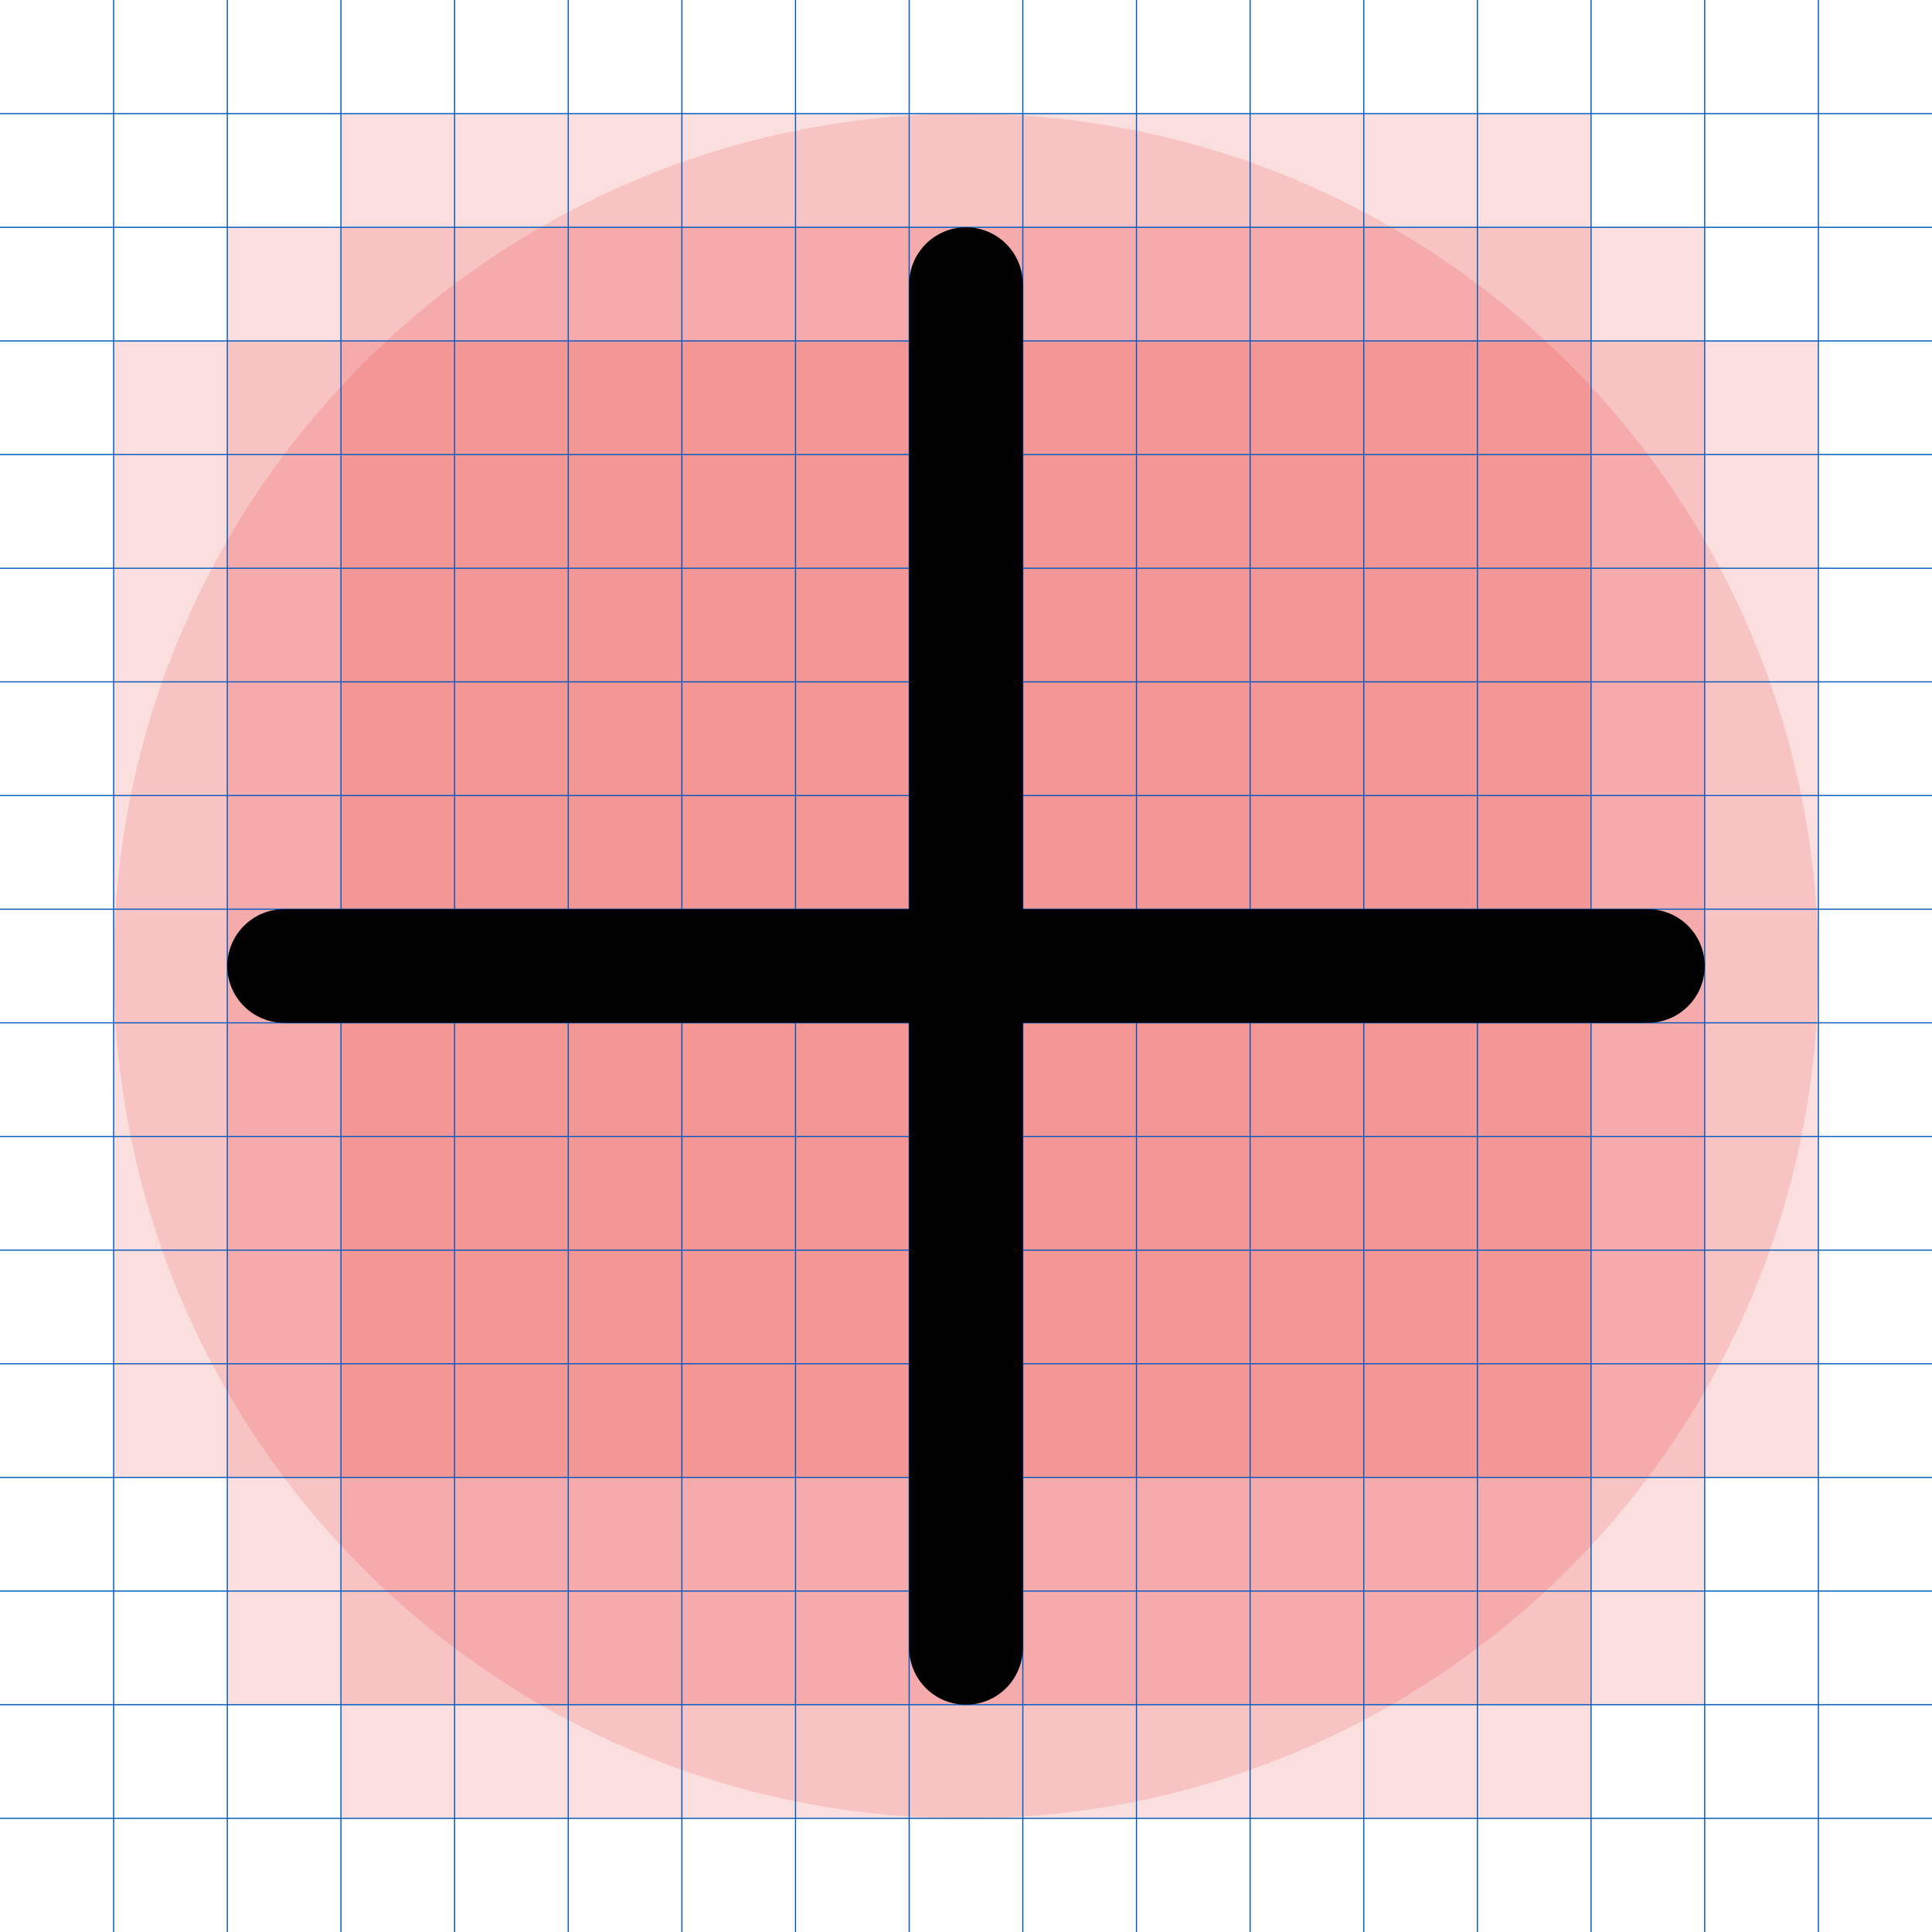
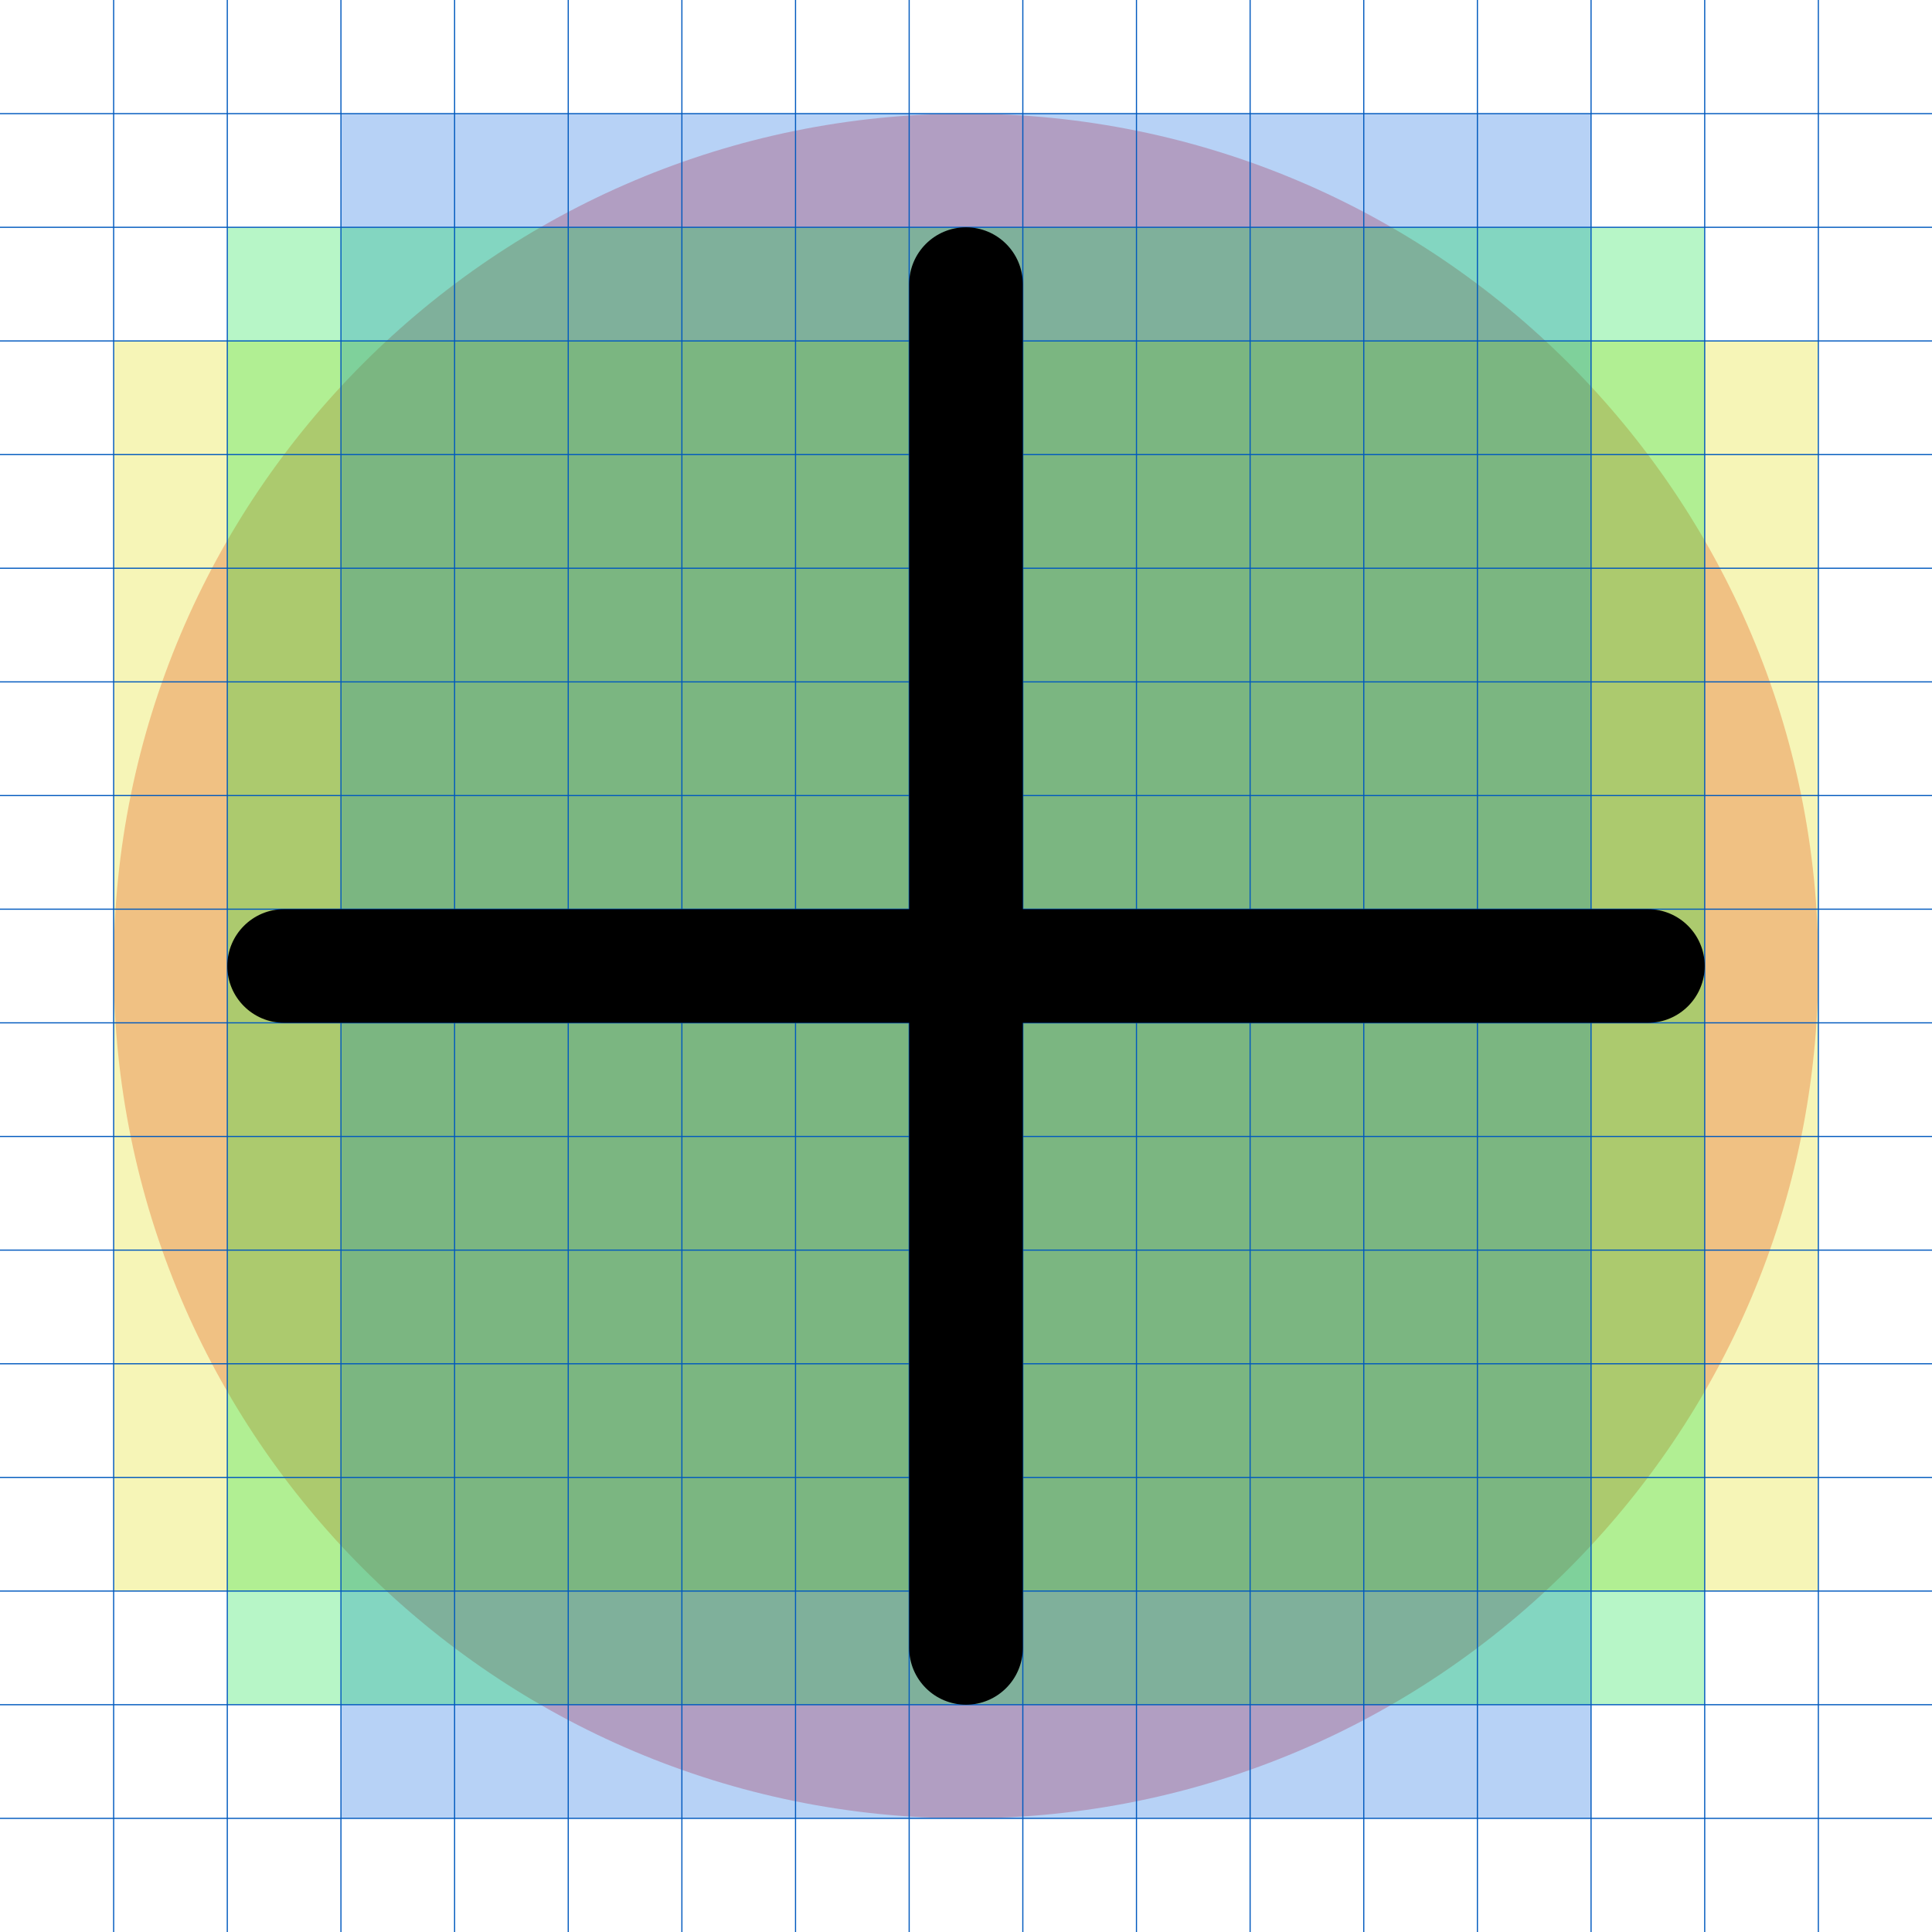
<svg xmlns="http://www.w3.org/2000/svg" width="17" height="17" viewBox="0 0 17 17" version="1.1" id="svg5">
  <defs id="defs2" />
-   <g id="layer1" transform="translate(-107.7378,-120.0615)">
-     <rect style="opacity:0.561;fill:#e10000;fill-opacity:0.225;stroke-width:0.152px;-inkscape-stroke:none;stop-color:#000000" id="rect858-3" width="15" height="10" x="108.738" y="123.062" />
-     <rect style="opacity:0.561;fill:#e10000;fill-opacity:0.225;stroke-width:0.159px;-inkscape-stroke:none;stop-color:#000000" id="rect858-3-6" width="15" height="11" x="121.062" y="-121.738" transform="rotate(90)" />
-     <rect style="opacity:0.561;fill:#e10000;fill-opacity:0.225;stroke-width:0.161px;-inkscape-stroke:none;stop-color:#000000" id="rect858-3-6-3" width="13" height="13" x="122.062" y="-122.738" transform="rotate(90)" />
-     <circle style="opacity:0.561;fill:#e10000;fill-opacity:0.225;stroke-width:0.388px;-inkscape-stroke:none;stop-color:#000000" id="path1308" cx="116.238" cy="128.562" r="7.5" />
-   </g>
+   <circle style="opacity:0.561;fill:#e10000;fill-opacity:0.5;stroke-width:0.388px;-inkscape-stroke:none;stop-color:#000000" id="path1308" cx="8.5" cy="8.5" r="7.5" />
+   <rect style="opacity:0.561;fill:#e1dc00;fill-opacity:0.5;stroke-width:0.159px;-inkscape-stroke:none;stop-color:#000000" id="rect858-3" width="15" height="11" x="1" y="3" />
+   <rect style="opacity:0.561;fill:#0063e1;fill-opacity:0.5;stroke-width:0.159px;-inkscape-stroke:none;stop-color:#000000" id="rect858-3-6" width="15" height="11" x="1" y="-14" transform="rotate(90)" />
+   <rect style="opacity:0.561;fill:#00e139;fill-opacity:0.5;stroke-width:0.161px;-inkscape-stroke:none;stop-color:#000000" id="rect858-3-6-3" width="13" height="13" x="2" y="-15" transform="rotate(90)" />
  <path style="fill:none;stroke:#0059be;stroke-width:0.01;stroke-linecap:butt;stroke-linejoin:miter;stroke-opacity:1;stroke-miterlimit:4;stroke-dasharray:none" d="M 1,0 V 17" id="path868" />
  <path style="fill:none;stroke:#0059be;stroke-width:0.01;stroke-linecap:butt;stroke-linejoin:miter;stroke-miterlimit:4;stroke-dasharray:none;stroke-opacity:1" d="M 2,0 V 17" id="path868-5" />
  <path style="fill:none;stroke:#0059be;stroke-width:0.01;stroke-linecap:butt;stroke-linejoin:miter;stroke-miterlimit:4;stroke-dasharray:none;stroke-opacity:1" d="M 3,0 V 17" id="path868-6" />
  <path style="fill:none;stroke:#0059be;stroke-width:0.01;stroke-linecap:butt;stroke-linejoin:miter;stroke-miterlimit:4;stroke-dasharray:none;stroke-opacity:1" d="M 4,0 V 17" id="path868-2" />
  <path style="fill:none;stroke:#0059be;stroke-width:0.01;stroke-linecap:butt;stroke-linejoin:miter;stroke-miterlimit:4;stroke-dasharray:none;stroke-opacity:1" d="M 5,0 V 17" id="path868-8" />
  <path style="fill:none;stroke:#0059be;stroke-width:0.01;stroke-linecap:butt;stroke-linejoin:miter;stroke-miterlimit:4;stroke-dasharray:none;stroke-opacity:1" d="M 6,0 V 17" id="path868-4" />
  <path style="fill:none;stroke:#0059be;stroke-width:0.01;stroke-linecap:butt;stroke-linejoin:miter;stroke-miterlimit:4;stroke-dasharray:none;stroke-opacity:1" d="M 7,0 V 17" id="path868-7" />
  <path style="fill:none;stroke:#0059be;stroke-width:0.01;stroke-linecap:butt;stroke-linejoin:miter;stroke-miterlimit:4;stroke-dasharray:none;stroke-opacity:1" d="M 8,0 V 17" id="path868-24" />
  <path style="fill:none;stroke:#0059be;stroke-width:0.01;stroke-linecap:butt;stroke-linejoin:miter;stroke-miterlimit:4;stroke-dasharray:none;stroke-opacity:1" d="M 9,0 V 17" id="path868-0" />
  <path style="fill:none;stroke:#0059be;stroke-width:0.01;stroke-linecap:butt;stroke-linejoin:miter;stroke-miterlimit:4;stroke-dasharray:none;stroke-opacity:1" d="M 10,0 V 17" id="path868-62" />
  <path style="fill:none;stroke:#0059be;stroke-width:0.01;stroke-linecap:butt;stroke-linejoin:miter;stroke-miterlimit:4;stroke-dasharray:none;stroke-opacity:1" d="M 11,0 V 17" id="path868-9" />
  <path style="fill:none;stroke:#0059be;stroke-width:0.01;stroke-linecap:butt;stroke-linejoin:miter;stroke-miterlimit:4;stroke-dasharray:none;stroke-opacity:1" d="M 12,0 V 17" id="path868-90" />
  <path style="fill:none;stroke:#0059be;stroke-width:0.01;stroke-linecap:butt;stroke-linejoin:miter;stroke-miterlimit:4;stroke-dasharray:none;stroke-opacity:1" d="M 13,0 V 17" id="path868-81" />
  <path style="fill:none;stroke:#0059be;stroke-width:0.01;stroke-linecap:butt;stroke-linejoin:miter;stroke-miterlimit:4;stroke-dasharray:none;stroke-opacity:1" d="M 14,0 V 17" id="path868-3" />
  <path style="fill:none;stroke:#0059be;stroke-width:0.01;stroke-linecap:butt;stroke-linejoin:miter;stroke-miterlimit:4;stroke-dasharray:none;stroke-opacity:1" d="M 15,0 V 17" id="path868-1" />
  <path style="fill:none;stroke:#0059be;stroke-width:0.01;stroke-linecap:butt;stroke-linejoin:miter;stroke-miterlimit:4;stroke-dasharray:none;stroke-opacity:1" d="M 16,0 V 17" id="path868-10" />
  <path style="fill:none;stroke:#0059be;stroke-width:0.01;stroke-linecap:butt;stroke-linejoin:miter;stroke-opacity:1;font-variation-settings:normal;opacity:1;vector-effect:none;fill-opacity:1;stroke-miterlimit:4;stroke-dasharray:none;stroke-dashoffset:0;-inkscape-stroke:none;stop-color:#000000;stop-opacity:1" d="M 0,1 H 17" id="path1205" />
  <path style="font-variation-settings:normal;vector-effect:none;fill:none;fill-opacity:1;stroke:#0059be;stroke-width:0.01;stroke-linecap:butt;stroke-linejoin:miter;stroke-miterlimit:4;stroke-dasharray:none;stroke-dashoffset:0;stroke-opacity:1;-inkscape-stroke:none;stop-color:#000000" d="M 0,2 H 17" id="path1205-1" />
  <path style="font-variation-settings:normal;vector-effect:none;fill:none;fill-opacity:1;stroke:#0059be;stroke-width:0.01;stroke-linecap:butt;stroke-linejoin:miter;stroke-miterlimit:4;stroke-dasharray:none;stroke-dashoffset:0;stroke-opacity:1;-inkscape-stroke:none;stop-color:#000000" d="M 0,3 H 17" id="path1205-9" />
  <path style="font-variation-settings:normal;vector-effect:none;fill:none;fill-opacity:1;stroke:#0059be;stroke-width:0.01;stroke-linecap:butt;stroke-linejoin:miter;stroke-miterlimit:4;stroke-dasharray:none;stroke-dashoffset:0;stroke-opacity:1;-inkscape-stroke:none;stop-color:#000000" d="M 0,4 H 17" id="path1205-6" />
  <path style="font-variation-settings:normal;vector-effect:none;fill:none;fill-opacity:1;stroke:#0059be;stroke-width:0.01;stroke-linecap:butt;stroke-linejoin:miter;stroke-miterlimit:4;stroke-dasharray:none;stroke-dashoffset:0;stroke-opacity:1;-inkscape-stroke:none;stop-color:#000000" d="M 0,5 H 17" id="path1205-93" />
  <path style="font-variation-settings:normal;vector-effect:none;fill:none;fill-opacity:1;stroke:#0059be;stroke-width:0.01;stroke-linecap:butt;stroke-linejoin:miter;stroke-miterlimit:4;stroke-dasharray:none;stroke-dashoffset:0;stroke-opacity:1;-inkscape-stroke:none;stop-color:#000000" d="M 0,6 H 17" id="path1205-3" />
  <path style="font-variation-settings:normal;vector-effect:none;fill:none;fill-opacity:1;stroke:#0059be;stroke-width:0.01;stroke-linecap:butt;stroke-linejoin:miter;stroke-miterlimit:4;stroke-dasharray:none;stroke-dashoffset:0;stroke-opacity:1;-inkscape-stroke:none;stop-color:#000000" d="M 0,7 H 17" id="path1205-8" />
  <path style="font-variation-settings:normal;vector-effect:none;fill:none;fill-opacity:1;stroke:#0059be;stroke-width:0.01;stroke-linecap:butt;stroke-linejoin:miter;stroke-miterlimit:4;stroke-dasharray:none;stroke-dashoffset:0;stroke-opacity:1;-inkscape-stroke:none;stop-color:#000000" d="M 0,8 H 17" id="path1205-0" />
  <path style="font-variation-settings:normal;vector-effect:none;fill:none;fill-opacity:1;stroke:#0059be;stroke-width:0.01;stroke-linecap:butt;stroke-linejoin:miter;stroke-miterlimit:4;stroke-dasharray:none;stroke-dashoffset:0;stroke-opacity:1;-inkscape-stroke:none;stop-color:#000000" d="M 0,9 H 17" id="path1205-5" />
  <path style="font-variation-settings:normal;vector-effect:none;fill:none;fill-opacity:1;stroke:#0059be;stroke-width:0.01;stroke-linecap:butt;stroke-linejoin:miter;stroke-miterlimit:4;stroke-dasharray:none;stroke-dashoffset:0;stroke-opacity:1;-inkscape-stroke:none;stop-color:#000000" d="M 0,10 H 17" id="path1205-66" />
  <path style="font-variation-settings:normal;vector-effect:none;fill:none;fill-opacity:1;stroke:#0059be;stroke-width:0.01;stroke-linecap:butt;stroke-linejoin:miter;stroke-miterlimit:4;stroke-dasharray:none;stroke-dashoffset:0;stroke-opacity:1;-inkscape-stroke:none;stop-color:#000000" d="M 0,11 H 17" id="path1205-4" />
  <path style="font-variation-settings:normal;vector-effect:none;fill:none;fill-opacity:1;stroke:#0059be;stroke-width:0.01;stroke-linecap:butt;stroke-linejoin:miter;stroke-miterlimit:4;stroke-dasharray:none;stroke-dashoffset:0;stroke-opacity:1;-inkscape-stroke:none;stop-color:#000000" d="M 0,12 H 17" id="path1205-00" />
  <path style="font-variation-settings:normal;vector-effect:none;fill:none;fill-opacity:1;stroke:#0059be;stroke-width:0.01;stroke-linecap:butt;stroke-linejoin:miter;stroke-miterlimit:4;stroke-dasharray:none;stroke-dashoffset:0;stroke-opacity:1;-inkscape-stroke:none;stop-color:#000000" d="M 0,13 H 17" id="path1205-46" />
  <path style="font-variation-settings:normal;vector-effect:none;fill:none;fill-opacity:1;stroke:#0059be;stroke-width:0.01;stroke-linecap:butt;stroke-linejoin:miter;stroke-miterlimit:4;stroke-dasharray:none;stroke-dashoffset:0;stroke-opacity:1;-inkscape-stroke:none;stop-color:#000000" d="M 0,14 H 17" id="path1205-2" />
  <path style="font-variation-settings:normal;vector-effect:none;fill:none;fill-opacity:1;stroke:#0059be;stroke-width:0.01;stroke-linecap:butt;stroke-linejoin:miter;stroke-miterlimit:4;stroke-dasharray:none;stroke-dashoffset:0;stroke-opacity:1;-inkscape-stroke:none;stop-color:#000000" d="M 0,15 H 17" id="path1205-67" />
  <path style="font-variation-settings:normal;vector-effect:none;fill:none;fill-opacity:1;stroke:#0059be;stroke-width:0.01;stroke-linecap:butt;stroke-linejoin:miter;stroke-miterlimit:4;stroke-dasharray:none;stroke-dashoffset:0;stroke-opacity:1;-inkscape-stroke:none;stop-color:#000000" d="M 0,16 H 17" id="path1205-56" />
  <path id="path1584" style="color:#000000;fill:#000000;stroke-linecap:round;-inkscape-stroke:none" d="M 8.5 2 C 8.224 2 8 2.224 8 2.5 L 8 8 L 2.5 8 C 2.224 8 2 8.224 2 8.5 C 2 8.776 2.224 9 2.5 9 L 8 9 L 8 14.5 C 8 14.776 8.224 15 8.5 15 C 8.776 15 9 14.776 9 14.5 L 9 9 L 14.5 9 C 14.776 9 15 8.776 15 8.5 C 15 8.224 14.776 8 14.5 8 L 9 8 L 9 2.5 C 9 2.224 8.776 2 8.5 2 z " />
</svg>
